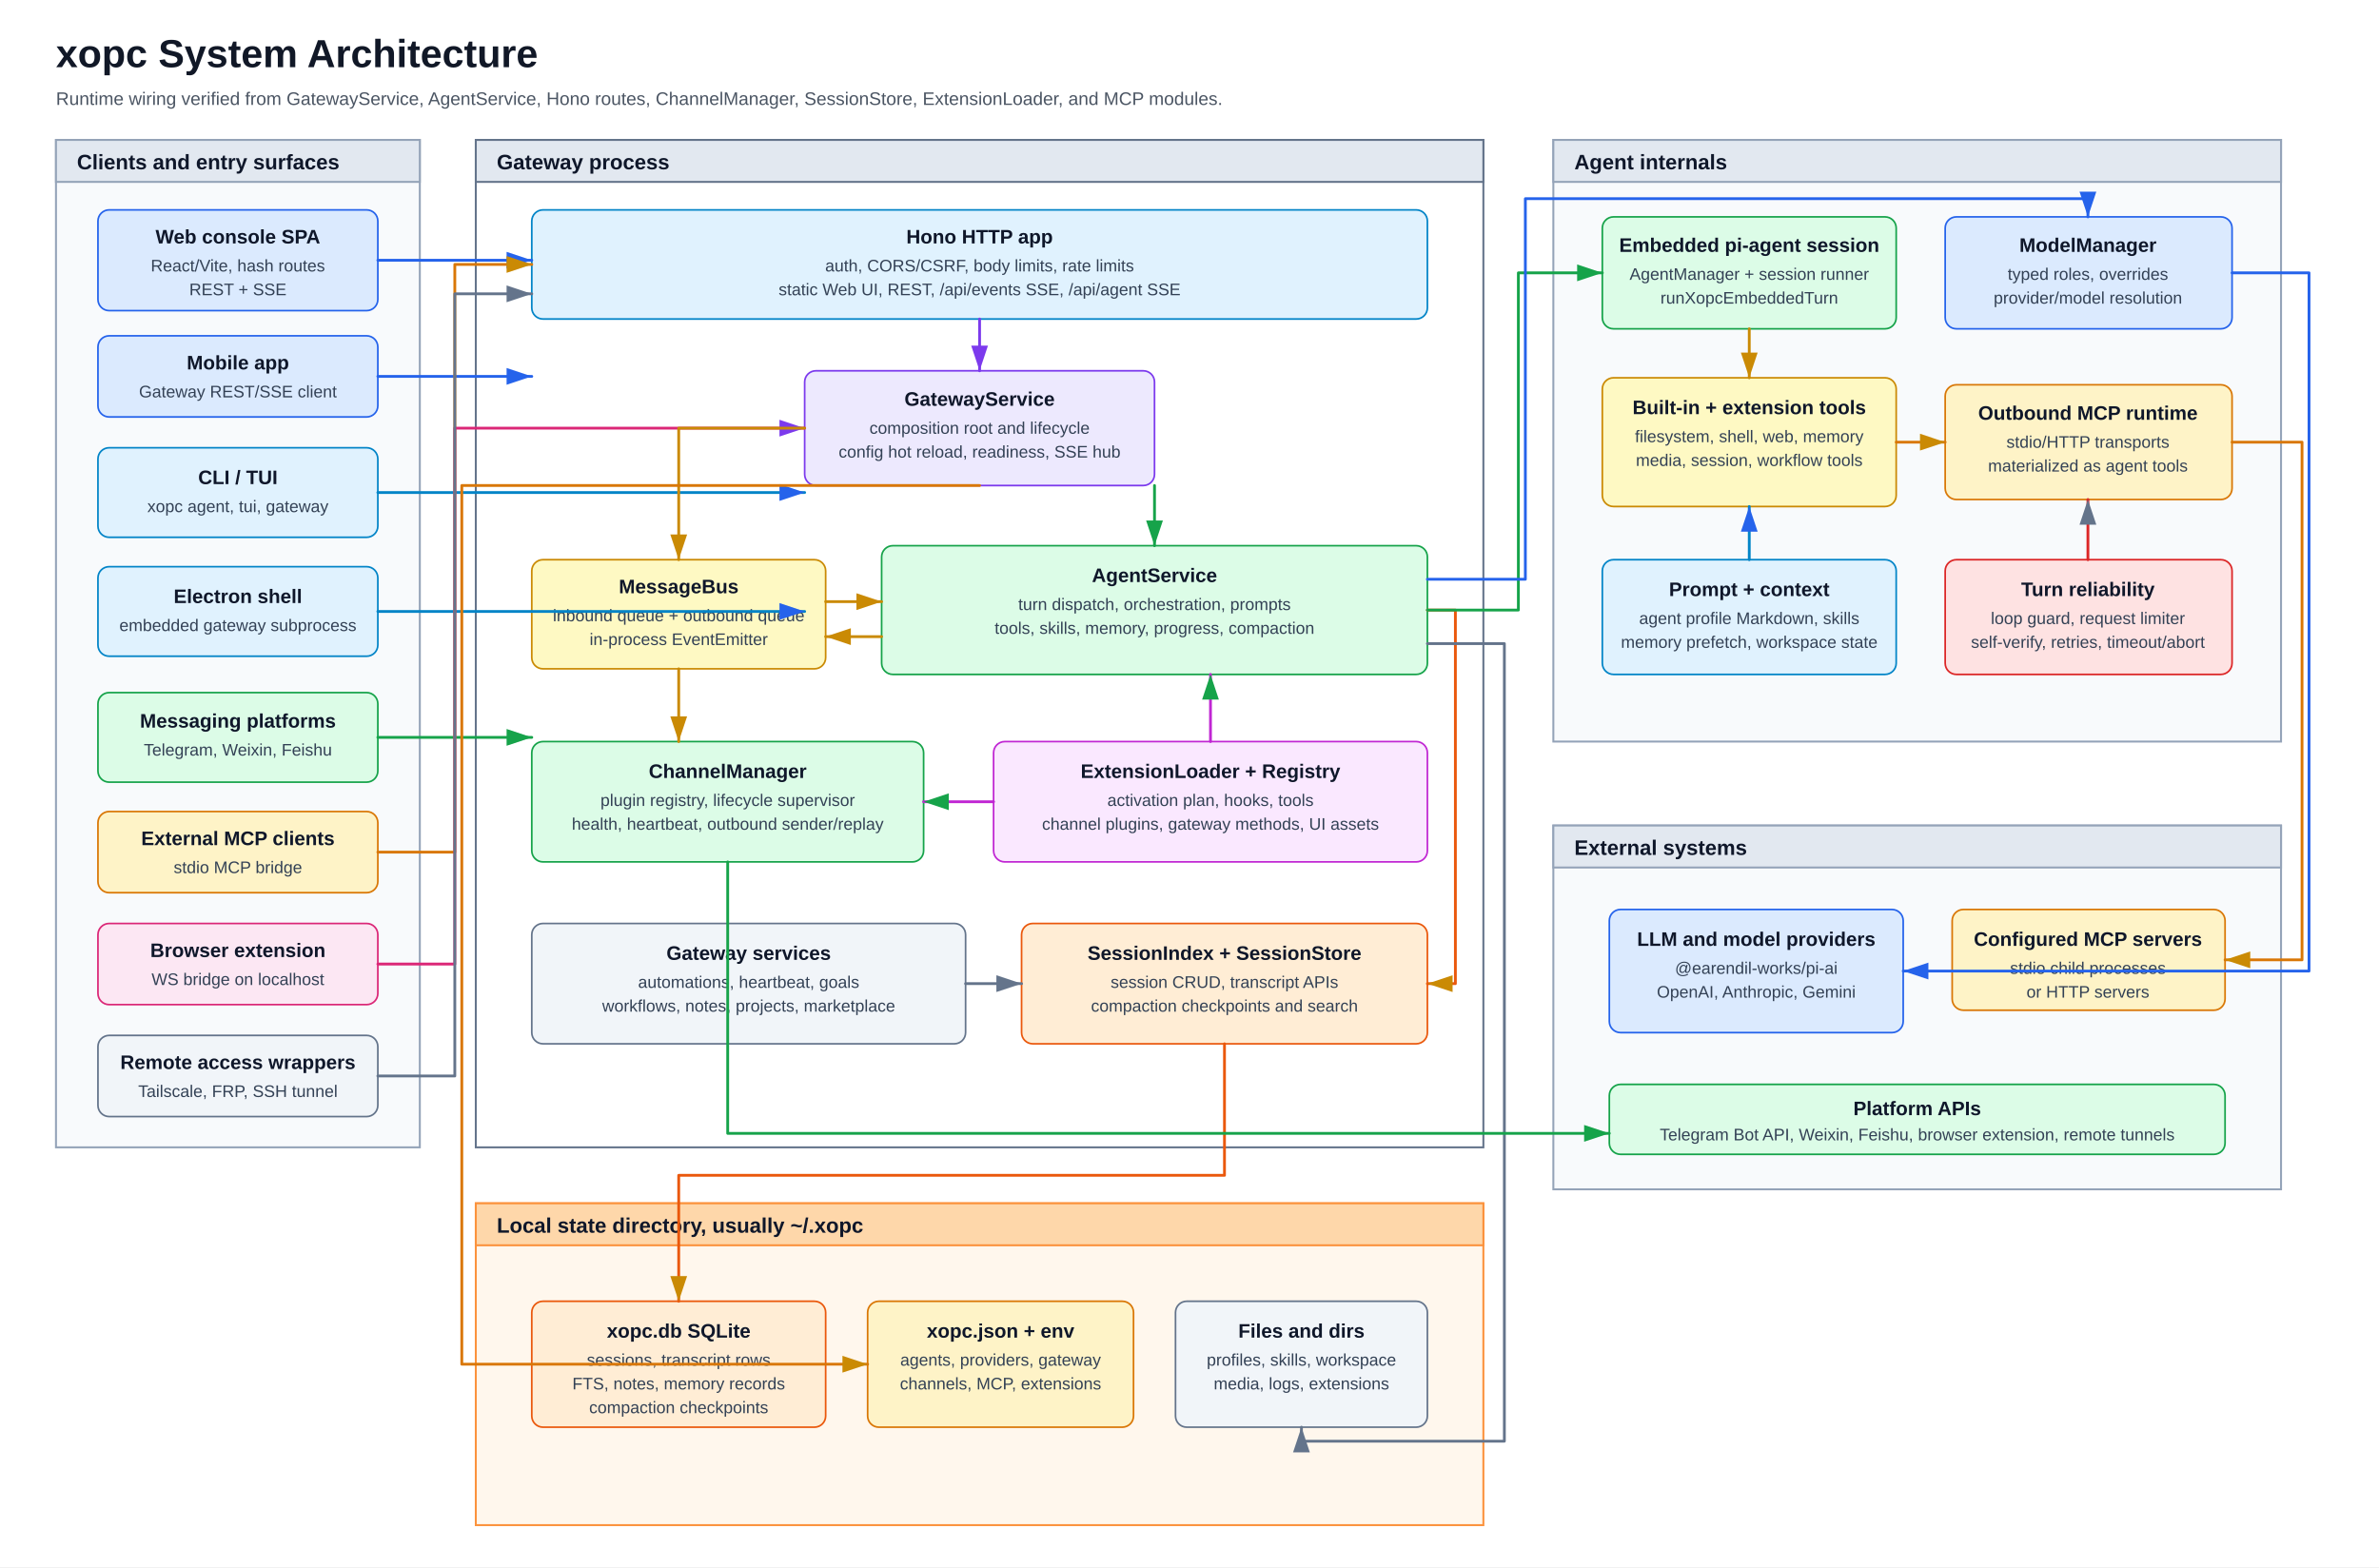
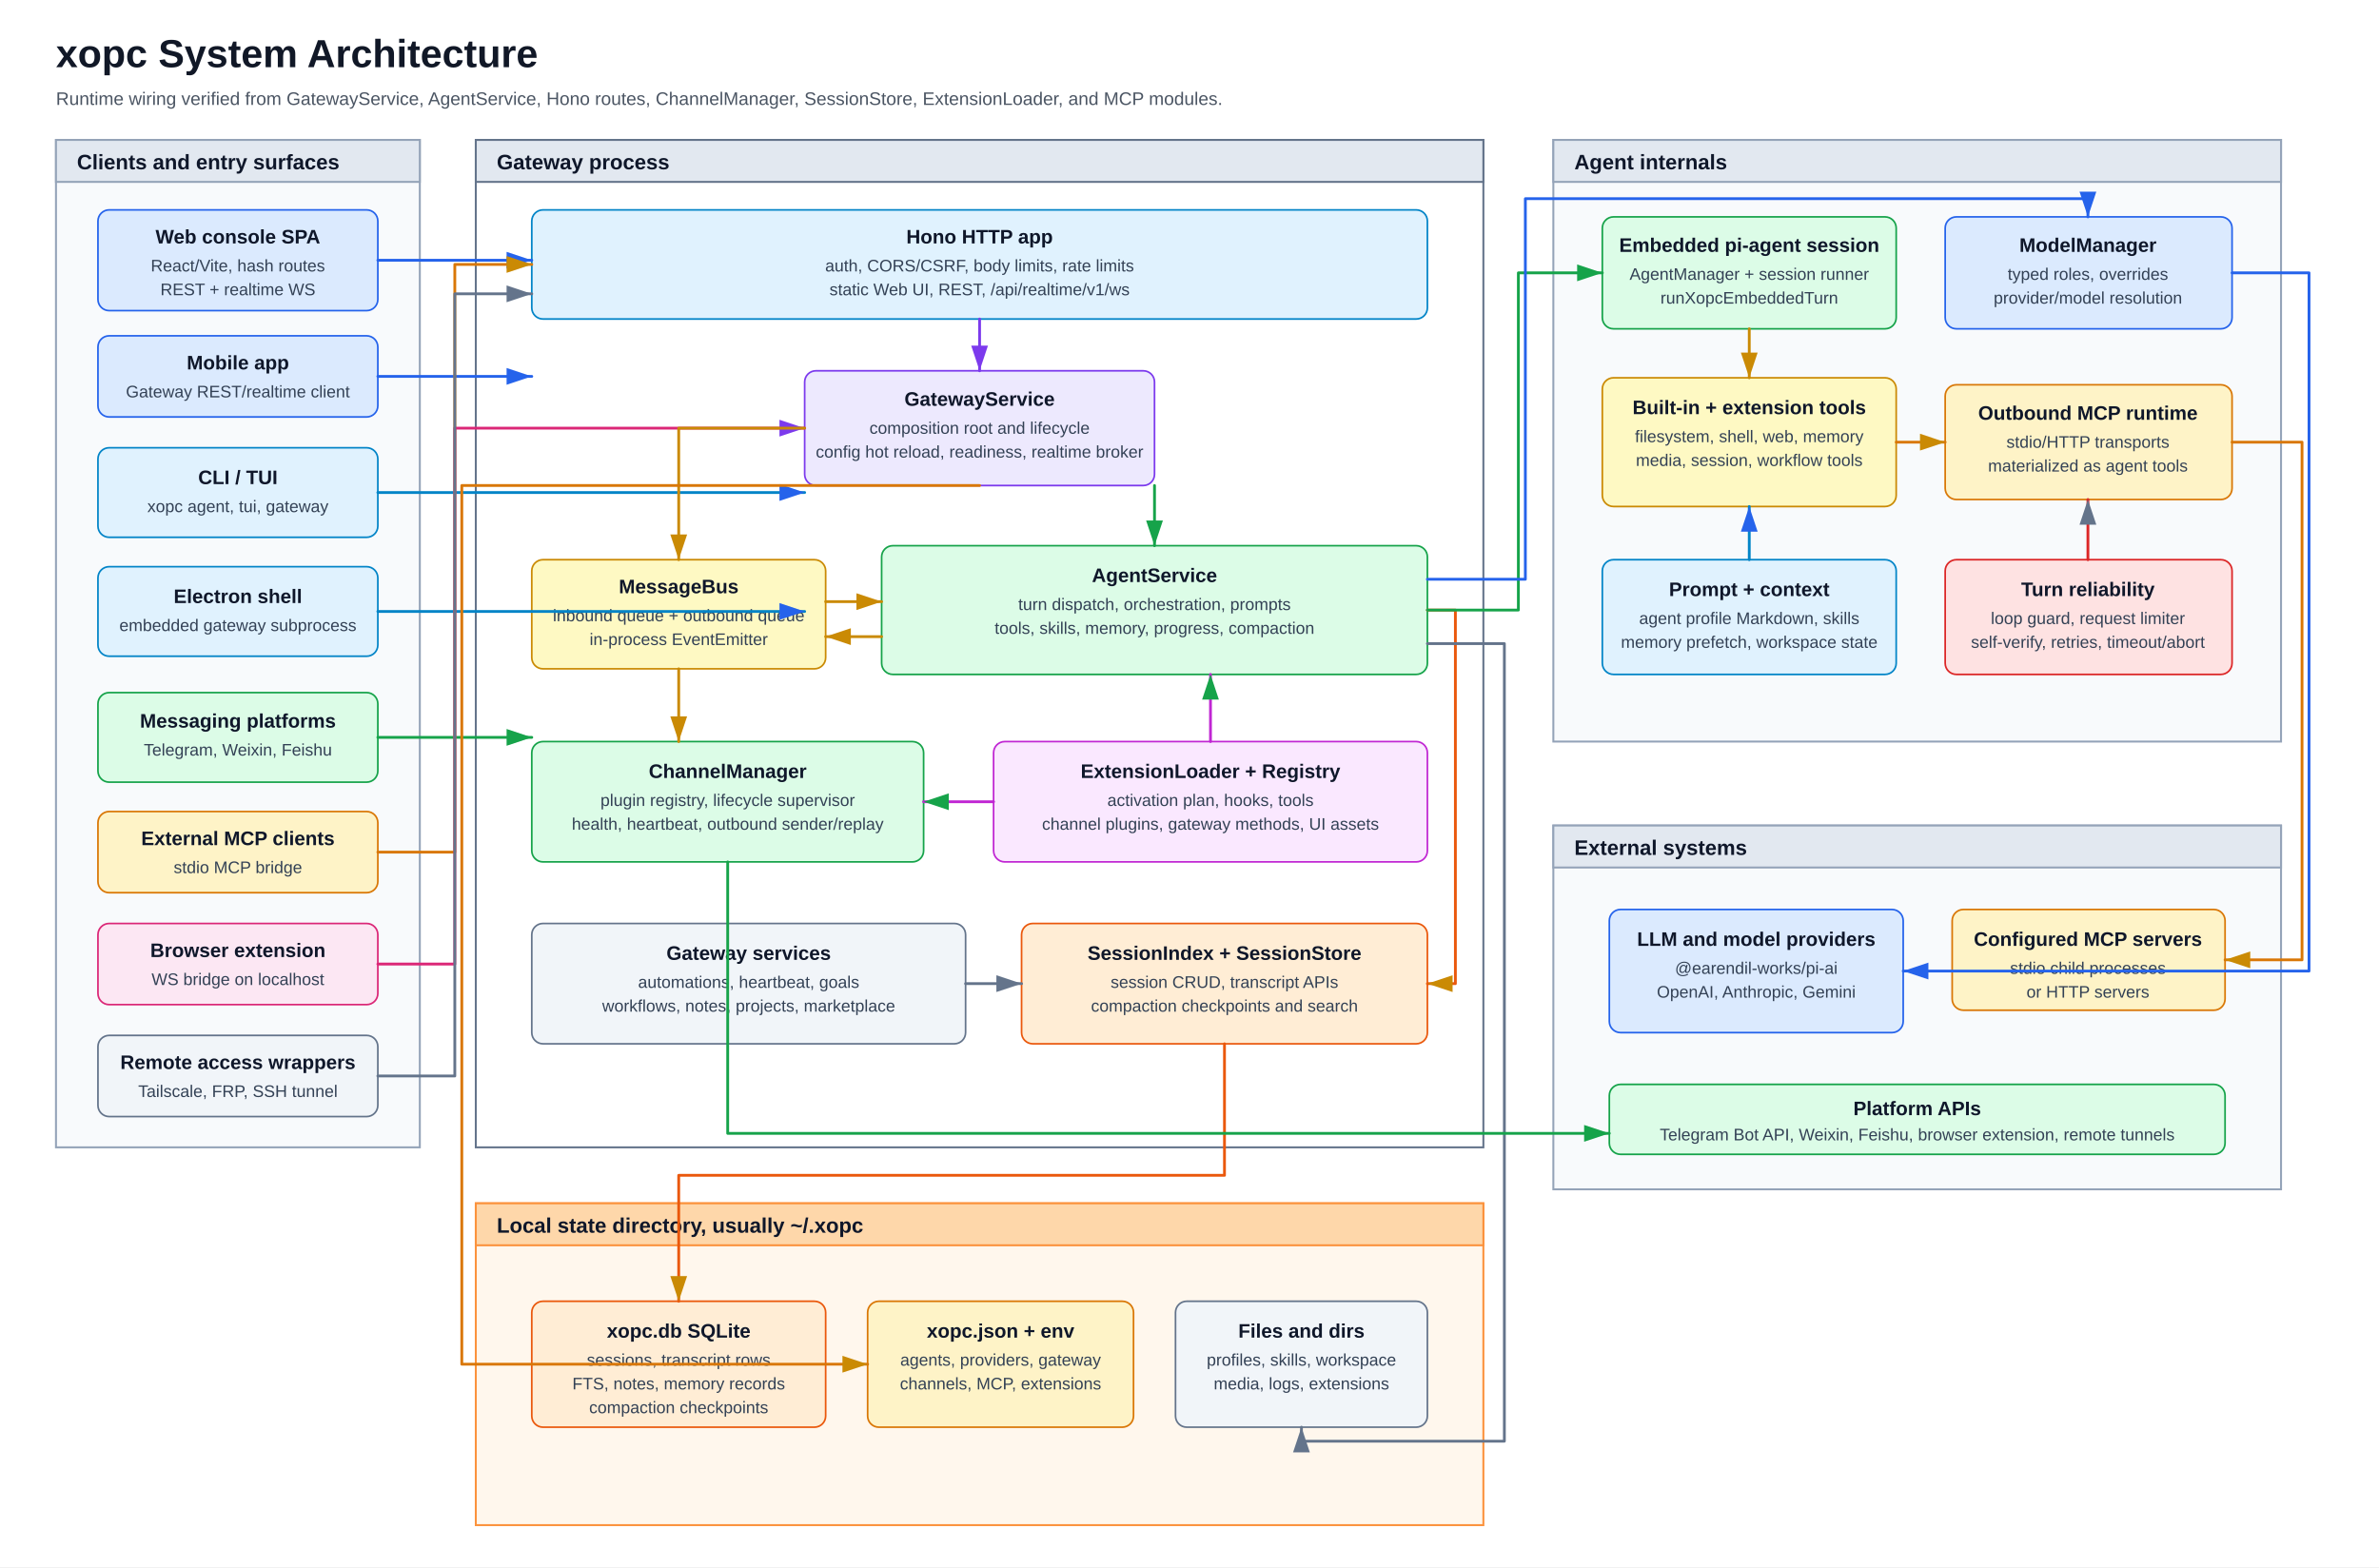
<svg xmlns="http://www.w3.org/2000/svg" width="1700" height="1120" viewBox="0 0 1700 1120" role="img" aria-labelledby="title desc">
  <defs>
    <marker id="arrow-blue" markerWidth="10" markerHeight="10" refX="9" refY="3" orient="auto" markerUnits="strokeWidth">
      <path d="M0,0 L0,6 L9,3 z" fill="#2563eb" />
    </marker>
    <marker id="arrow-green" markerWidth="10" markerHeight="10" refX="9" refY="3" orient="auto" markerUnits="strokeWidth">
      <path d="M0,0 L0,6 L9,3 z" fill="#16a34a" />
    </marker>
    <marker id="arrow-purple" markerWidth="10" markerHeight="10" refX="9" refY="3" orient="auto" markerUnits="strokeWidth">
      <path d="M0,0 L0,6 L9,3 z" fill="#7c3aed" />
    </marker>
    <marker id="arrow-amber" markerWidth="10" markerHeight="10" refX="9" refY="3" orient="auto" markerUnits="strokeWidth">
      <path d="M0,0 L0,6 L9,3 z" fill="#ca8a04" />
    </marker>
    <marker id="arrow-gray" markerWidth="10" markerHeight="10" refX="9" refY="3" orient="auto" markerUnits="strokeWidth">
      <path d="M0,0 L0,6 L9,3 z" fill="#64748b" />
    </marker>
    <style>
      .title { font: 700 28px Arial, Helvetica, sans-serif; fill: #111827; }
      .subtitle { font: 13px Arial, Helvetica, sans-serif; fill: #4b5563; }
      .lane-title { font: 700 15px Arial, Helvetica, sans-serif; fill: #0f172a; }
      .box-title { font: 700 14px Arial, Helvetica, sans-serif; fill: #0f172a; }
      .box-text { font: 12px Arial, Helvetica, sans-serif; fill: #334155; }
      .edge-label { font: 11px Arial, Helvetica, sans-serif; fill: #475569; }
      .lane { fill: #f8fafc; stroke: #94a3b8; stroke-width: 1.4; }
      .gateway-lane { fill: #ffffff; stroke: #64748b; stroke-width: 1.4; }
      .state-lane { fill: #fff7ed; stroke: #fb923c; stroke-width: 1.4; }
      .blue { fill: #dbeafe; stroke: #2563eb; stroke-width: 1.2; }
      .sky { fill: #e0f2fe; stroke: #0284c7; stroke-width: 1.2; }
      .green { fill: #dcfce7; stroke: #16a34a; stroke-width: 1.2; }
      .purple { fill: #ede9fe; stroke: #7c3aed; stroke-width: 1.2; }
      .pink { fill: #fae8ff; stroke: #c026d3; stroke-width: 1.2; }
      .amber { fill: #fef3c7; stroke: #d97706; stroke-width: 1.2; }
      .yellow { fill: #fef9c3; stroke: #ca8a04; stroke-width: 1.2; }
      .orange { fill: #ffedd5; stroke: #ea580c; stroke-width: 1.2; }
      .red { fill: #fee2e2; stroke: #dc2626; stroke-width: 1.2; }
      .gray { fill: #f1f5f9; stroke: #64748b; stroke-width: 1.2; }
      .magenta { fill: #fce7f3; stroke: #db2777; stroke-width: 1.2; }
    </style>
  </defs>
  <rect width="1700" height="1120" fill="#ffffff" />
  <text x="40" y="48" class="title">xopc System Architecture</text>
  <text x="40" y="75" class="subtitle">Runtime wiring verified from GatewayService, AgentService, Hono routes, ChannelManager, SessionStore, ExtensionLoader, and MCP modules.</text>
  <g id="clients">
    <rect x="40" y="100" width="260" height="720" class="lane" />
    <rect x="40" y="100" width="260" height="30" fill="#e2e8f0" stroke="#94a3b8" stroke-width="1.4" />
    <text x="55" y="121" class="lane-title">Clients and entry surfaces</text>
    <rect x="70" y="150" width="200" height="72" rx="8" class="blue" />
    <text x="170" y="174" text-anchor="middle" class="box-title">Web console SPA</text>
    <text x="170" y="194" text-anchor="middle" class="box-text">React/Vite, hash routes</text>
-     <text x="170" y="211" text-anchor="middle" class="box-text">REST + SSE</text>
+     <text x="170" y="211" text-anchor="middle" class="box-text">REST + realtime WS</text>
    <rect x="70" y="240" width="200" height="58" rx="8" class="blue" />
    <text x="170" y="264" text-anchor="middle" class="box-title">Mobile app</text>
-     <text x="170" y="284" text-anchor="middle" class="box-text">Gateway REST/SSE client</text>
+     <text x="170" y="284" text-anchor="middle" class="box-text">Gateway REST/realtime client</text>
    <rect x="70" y="320" width="200" height="64" rx="8" class="sky" />
    <text x="170" y="346" text-anchor="middle" class="box-title">CLI / TUI</text>
    <text x="170" y="366" text-anchor="middle" class="box-text">xopc agent, tui, gateway</text>
    <rect x="70" y="405" width="200" height="64" rx="8" class="sky" />
    <text x="170" y="431" text-anchor="middle" class="box-title">Electron shell</text>
    <text x="170" y="451" text-anchor="middle" class="box-text">embedded gateway subprocess</text>
    <rect x="70" y="495" width="200" height="64" rx="8" class="green" />
    <text x="170" y="520" text-anchor="middle" class="box-title">Messaging platforms</text>
    <text x="170" y="540" text-anchor="middle" class="box-text">Telegram, Weixin, Feishu</text>
    <rect x="70" y="580" width="200" height="58" rx="8" class="amber" />
    <text x="170" y="604" text-anchor="middle" class="box-title">External MCP clients</text>
    <text x="170" y="624" text-anchor="middle" class="box-text">stdio MCP bridge</text>
    <rect x="70" y="660" width="200" height="58" rx="8" class="magenta" />
    <text x="170" y="684" text-anchor="middle" class="box-title">Browser extension</text>
    <text x="170" y="704" text-anchor="middle" class="box-text">WS bridge on localhost</text>
    <rect x="70" y="740" width="200" height="58" rx="8" class="gray" />
    <text x="170" y="764" text-anchor="middle" class="box-title">Remote access wrappers</text>
    <text x="170" y="784" text-anchor="middle" class="box-text">Tailscale, FRP, SSH tunnel</text>
  </g>
  <g id="gateway">
    <rect x="340" y="100" width="720" height="720" class="gateway-lane" />
    <rect x="340" y="100" width="720" height="30" fill="#e2e8f0" stroke="#64748b" stroke-width="1.4" />
    <text x="355" y="121" class="lane-title">Gateway process</text>
    <rect x="380" y="150" width="640" height="78" rx="8" class="sky" />
    <text x="700" y="174" text-anchor="middle" class="box-title">Hono HTTP app</text>
    <text x="700" y="194" text-anchor="middle" class="box-text">auth, CORS/CSRF, body limits, rate limits</text>
-     <text x="700" y="211" text-anchor="middle" class="box-text">static Web UI, REST, /api/events SSE, /api/agent SSE</text>
+     <text x="700" y="211" text-anchor="middle" class="box-text">static Web UI, REST, /api/realtime/v1/ws</text>
    <rect x="575" y="265" width="250" height="82" rx="8" class="purple" />
    <text x="700" y="290" text-anchor="middle" class="box-title">GatewayService</text>
    <text x="700" y="310" text-anchor="middle" class="box-text">composition root and lifecycle</text>
-     <text x="700" y="327" text-anchor="middle" class="box-text">config hot reload, readiness, SSE hub</text>
+     <text x="700" y="327" text-anchor="middle" class="box-text">config hot reload, readiness, realtime broker</text>
    <rect x="380" y="400" width="210" height="78" rx="8" class="yellow" />
    <text x="485" y="424" text-anchor="middle" class="box-title">MessageBus</text>
    <text x="485" y="444" text-anchor="middle" class="box-text">inbound queue + outbound queue</text>
    <text x="485" y="461" text-anchor="middle" class="box-text">in-process EventEmitter</text>
    <rect x="630" y="390" width="390" height="92" rx="8" class="green" />
    <text x="825" y="416" text-anchor="middle" class="box-title">AgentService</text>
    <text x="825" y="436" text-anchor="middle" class="box-text">turn dispatch, orchestration, prompts</text>
    <text x="825" y="453" text-anchor="middle" class="box-text">tools, skills, memory, progress, compaction</text>
    <rect x="380" y="530" width="280" height="86" rx="8" class="green" />
    <text x="520" y="556" text-anchor="middle" class="box-title">ChannelManager</text>
    <text x="520" y="576" text-anchor="middle" class="box-text">plugin registry, lifecycle supervisor</text>
    <text x="520" y="593" text-anchor="middle" class="box-text">health, heartbeat, outbound sender/replay</text>
    <rect x="710" y="530" width="310" height="86" rx="8" class="pink" />
    <text x="865" y="556" text-anchor="middle" class="box-title">ExtensionLoader + Registry</text>
    <text x="865" y="576" text-anchor="middle" class="box-text">activation plan, hooks, tools</text>
    <text x="865" y="593" text-anchor="middle" class="box-text">channel plugins, gateway methods, UI assets</text>
    <rect x="380" y="660" width="310" height="86" rx="8" class="gray" />
    <text x="535" y="686" text-anchor="middle" class="box-title">Gateway services</text>
    <text x="535" y="706" text-anchor="middle" class="box-text">automations, heartbeat, goals</text>
    <text x="535" y="723" text-anchor="middle" class="box-text">workflows, notes, projects, marketplace</text>
    <rect x="730" y="660" width="290" height="86" rx="8" class="orange" />
    <text x="875" y="686" text-anchor="middle" class="box-title">SessionIndex + SessionStore</text>
    <text x="875" y="706" text-anchor="middle" class="box-text">session CRUD, transcript APIs</text>
    <text x="875" y="723" text-anchor="middle" class="box-text">compaction checkpoints and search</text>
  </g>
  <g id="agent">
    <rect x="1110" y="100" width="520" height="430" class="lane" />
    <rect x="1110" y="100" width="520" height="30" fill="#e2e8f0" stroke="#94a3b8" stroke-width="1.4" />
    <text x="1125" y="121" class="lane-title">Agent internals</text>
    <rect x="1145" y="155" width="210" height="80" rx="8" class="green" />
    <text x="1250" y="180" text-anchor="middle" class="box-title">Embedded pi-agent session</text>
    <text x="1250" y="200" text-anchor="middle" class="box-text">AgentManager + session runner</text>
    <text x="1250" y="217" text-anchor="middle" class="box-text">runXopcEmbeddedTurn</text>
    <rect x="1390" y="155" width="205" height="80" rx="8" class="blue" />
    <text x="1492" y="180" text-anchor="middle" class="box-title">ModelManager</text>
    <text x="1492" y="200" text-anchor="middle" class="box-text">typed roles, overrides</text>
    <text x="1492" y="217" text-anchor="middle" class="box-text">provider/model resolution</text>
    <rect x="1145" y="270" width="210" height="92" rx="8" class="yellow" />
    <text x="1250" y="296" text-anchor="middle" class="box-title">Built-in + extension tools</text>
    <text x="1250" y="316" text-anchor="middle" class="box-text">filesystem, shell, web, memory</text>
    <text x="1250" y="333" text-anchor="middle" class="box-text">media, session, workflow tools</text>
    <rect x="1390" y="275" width="205" height="82" rx="8" class="amber" />
    <text x="1492" y="300" text-anchor="middle" class="box-title">Outbound MCP runtime</text>
    <text x="1492" y="320" text-anchor="middle" class="box-text">stdio/HTTP transports</text>
    <text x="1492" y="337" text-anchor="middle" class="box-text">materialized as agent tools</text>
    <rect x="1145" y="400" width="210" height="82" rx="8" class="sky" />
    <text x="1250" y="426" text-anchor="middle" class="box-title">Prompt + context</text>
    <text x="1250" y="446" text-anchor="middle" class="box-text">agent profile Markdown, skills</text>
    <text x="1250" y="463" text-anchor="middle" class="box-text">memory prefetch, workspace state</text>
    <rect x="1390" y="400" width="205" height="82" rx="8" class="red" />
    <text x="1492" y="426" text-anchor="middle" class="box-title">Turn reliability</text>
    <text x="1492" y="446" text-anchor="middle" class="box-text">loop guard, request limiter</text>
    <text x="1492" y="463" text-anchor="middle" class="box-text">self-verify, retries, timeout/abort</text>
  </g>
  <g id="state">
    <rect x="340" y="860" width="720" height="230" class="state-lane" />
    <rect x="340" y="860" width="720" height="30" fill="#fed7aa" stroke="#fb923c" stroke-width="1.4" />
    <text x="355" y="881" class="lane-title">Local state directory, usually ~/.xopc</text>
    <rect x="380" y="930" width="210" height="90" rx="8" class="orange" />
    <text x="485" y="956" text-anchor="middle" class="box-title">xopc.db SQLite</text>
    <text x="485" y="976" text-anchor="middle" class="box-text">sessions, transcript rows</text>
    <text x="485" y="993" text-anchor="middle" class="box-text">FTS, notes, memory records</text>
    <text x="485" y="1010" text-anchor="middle" class="box-text">compaction checkpoints</text>
    <rect x="620" y="930" width="190" height="90" rx="8" class="amber" />
    <text x="715" y="956" text-anchor="middle" class="box-title">xopc.json + env</text>
    <text x="715" y="976" text-anchor="middle" class="box-text">agents, providers, gateway</text>
    <text x="715" y="993" text-anchor="middle" class="box-text">channels, MCP, extensions</text>
    <rect x="840" y="930" width="180" height="90" rx="8" class="gray" />
    <text x="930" y="956" text-anchor="middle" class="box-title">Files and dirs</text>
    <text x="930" y="976" text-anchor="middle" class="box-text">profiles, skills, workspace</text>
    <text x="930" y="993" text-anchor="middle" class="box-text">media, logs, extensions</text>
  </g>
  <g id="external">
    <rect x="1110" y="590" width="520" height="260" class="lane" />
    <rect x="1110" y="590" width="520" height="30" fill="#e2e8f0" stroke="#94a3b8" stroke-width="1.4" />
    <text x="1125" y="611" class="lane-title">External systems</text>
    <rect x="1150" y="650" width="210" height="88" rx="8" class="blue" />
    <text x="1255" y="676" text-anchor="middle" class="box-title">LLM and model providers</text>
    <text x="1255" y="696" text-anchor="middle" class="box-text">@earendil-works/pi-ai</text>
    <text x="1255" y="713" text-anchor="middle" class="box-text">OpenAI, Anthropic, Gemini</text>
    <rect x="1395" y="650" width="195" height="72" rx="8" class="amber" />
    <text x="1492" y="676" text-anchor="middle" class="box-title">Configured MCP servers</text>
    <text x="1492" y="696" text-anchor="middle" class="box-text">stdio child processes</text>
    <text x="1492" y="713" text-anchor="middle" class="box-text">or HTTP servers</text>
    <rect x="1150" y="775" width="440" height="50" rx="8" class="green" />
    <text x="1370" y="797" text-anchor="middle" class="box-title">Platform APIs</text>
    <text x="1370" y="815" text-anchor="middle" class="box-text">Telegram Bot API, Weixin, Feishu, browser extension, remote tunnels</text>
  </g>
  <g id="edges" fill="none" stroke-linecap="round" stroke-linejoin="round">
    <path d="M270 186 H380" stroke="#2563eb" stroke-width="2" marker-end="url(#arrow-blue)" />
    <path d="M270 269 H380" stroke="#2563eb" stroke-width="2" marker-end="url(#arrow-blue)" />
    <path d="M270 352 H575" stroke="#0284c7" stroke-width="2" marker-end="url(#arrow-blue)" />
    <path d="M270 437 H575" stroke="#0284c7" stroke-width="2" marker-end="url(#arrow-blue)" />
    <path d="M270 527 H380" stroke="#16a34a" stroke-width="2" marker-end="url(#arrow-green)" />
    <path d="M270 609 H325 V189 H380" stroke="#d97706" stroke-width="2" marker-end="url(#arrow-amber)" />
    <path d="M270 689 H325 V306 H575" stroke="#db2777" stroke-width="2" marker-end="url(#arrow-purple)" />
    <path d="M270 769 H325 V210 H380" stroke="#64748b" stroke-width="2" marker-end="url(#arrow-gray)" />
    <path d="M700 228 V265" stroke="#7c3aed" stroke-width="2" marker-end="url(#arrow-purple)" />
    <path d="M825 347 V390" stroke="#16a34a" stroke-width="2" marker-end="url(#arrow-green)" />
    <path d="M575 306 H485 V400" stroke="#ca8a04" stroke-width="2" marker-end="url(#arrow-amber)" />
    <path d="M590 430 H630" stroke="#ca8a04" stroke-width="2" marker-end="url(#arrow-amber)" />
    <path d="M630 455 H590" stroke="#ca8a04" stroke-width="2" marker-end="url(#arrow-amber)" />
    <path d="M485 478 V530" stroke="#ca8a04" stroke-width="2" marker-end="url(#arrow-amber)" />
    <path d="M710 573 H660" stroke="#c026d3" stroke-width="2" marker-end="url(#arrow-green)" />
    <path d="M865 530 V482" stroke="#c026d3" stroke-width="2" marker-end="url(#arrow-green)" />
    <path d="M690 703 H730" stroke="#64748b" stroke-width="2" marker-end="url(#arrow-gray)" />
    <path d="M1020 436 H1040 V703 H1020" stroke="#ea580c" stroke-width="2" marker-end="url(#arrow-amber)" />
    <path d="M1020 436 H1085 V195 H1145" stroke="#16a34a" stroke-width="2" marker-end="url(#arrow-green)" />
    <path d="M1020 414 H1090 V142 H1492 V155" stroke="#2563eb" stroke-width="2" marker-end="url(#arrow-blue)" />
    <path d="M1250 235 V270" stroke="#ca8a04" stroke-width="2" marker-end="url(#arrow-amber)" />
    <path d="M1355 316 H1390" stroke="#d97706" stroke-width="2" marker-end="url(#arrow-amber)" />
    <path d="M1250 400 V362" stroke="#0284c7" stroke-width="2" marker-end="url(#arrow-blue)" />
    <path d="M1492 400 V357" stroke="#dc2626" stroke-width="2" marker-end="url(#arrow-gray)" />
    <path d="M875 746 V840 H485 V930" stroke="#ea580c" stroke-width="2" marker-end="url(#arrow-amber)" />
    <path d="M700 347 H330 V975 H620" stroke="#d97706" stroke-width="2" marker-end="url(#arrow-amber)" />
    <path d="M1020 460 H1075 V1030 H930 V1020" stroke="#64748b" stroke-width="2" marker-end="url(#arrow-gray)" />
    <path d="M1595 195 H1650 V694 H1360" stroke="#2563eb" stroke-width="2" marker-end="url(#arrow-blue)" />
    <path d="M1595 316 H1645 V686 H1590" stroke="#d97706" stroke-width="2" marker-end="url(#arrow-amber)" />
    <path d="M520 616 V810 H1150" stroke="#16a34a" stroke-width="2" marker-end="url(#arrow-green)" />
  </g>
</svg>
